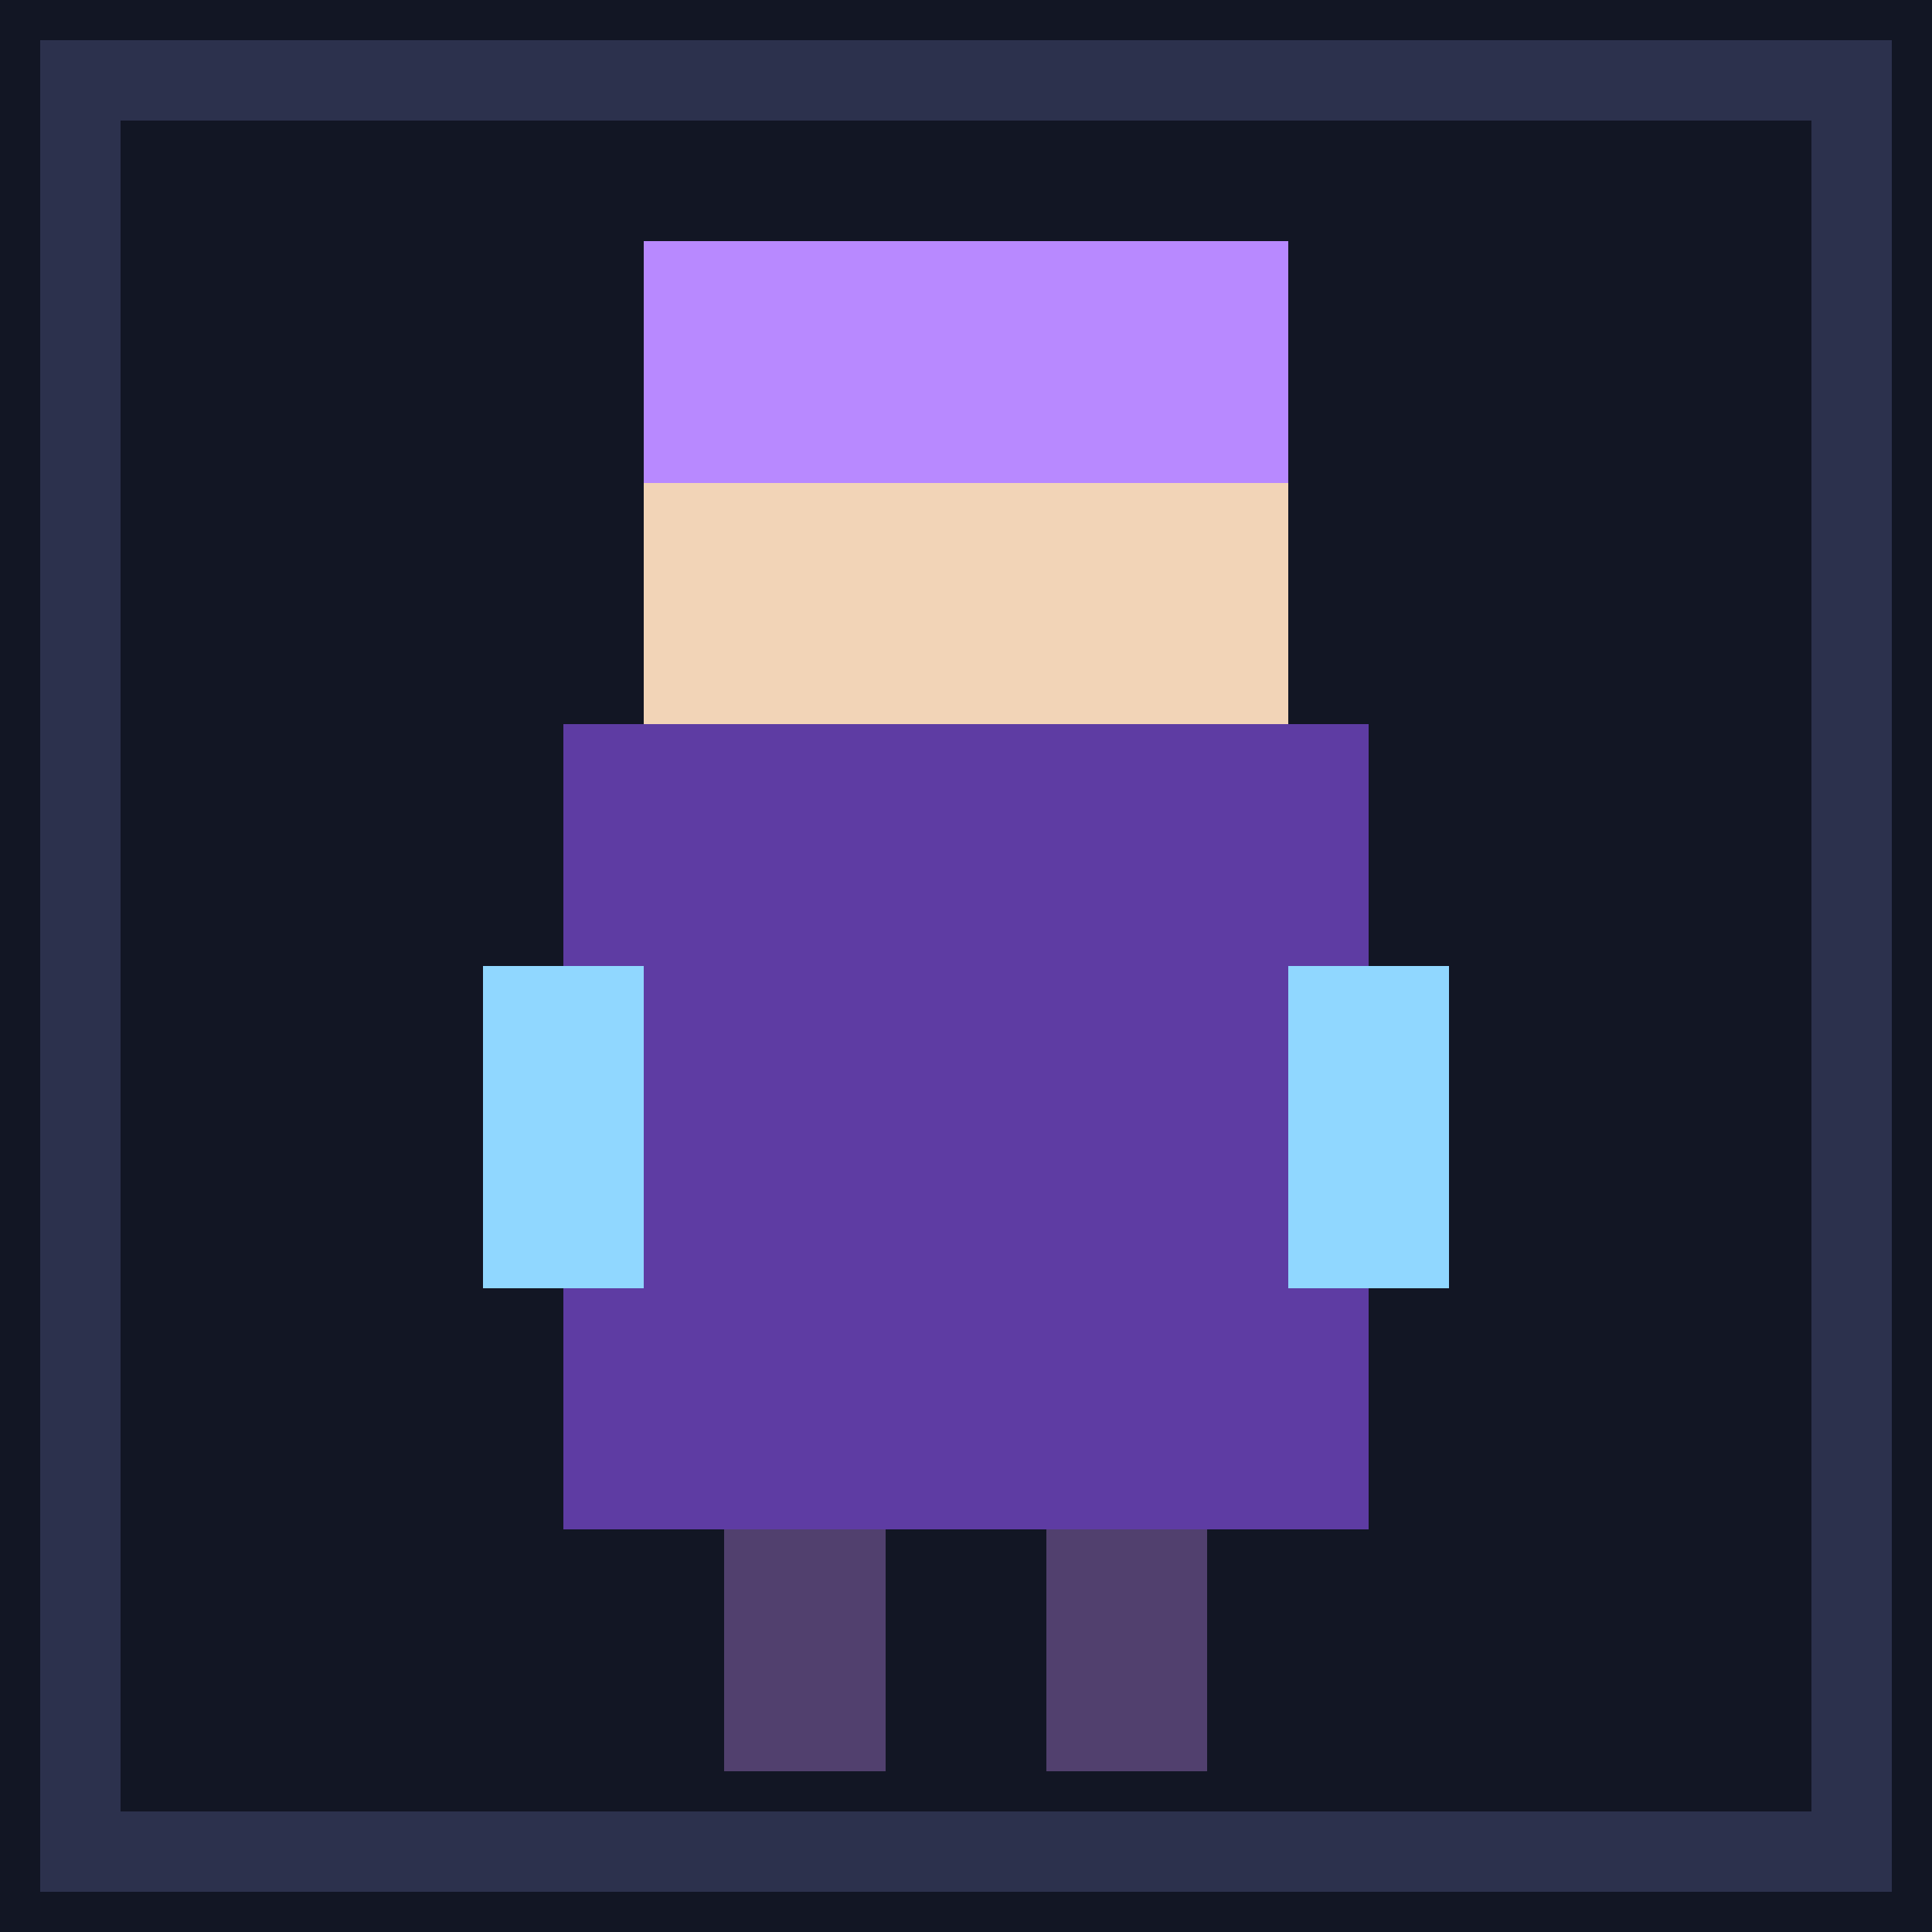
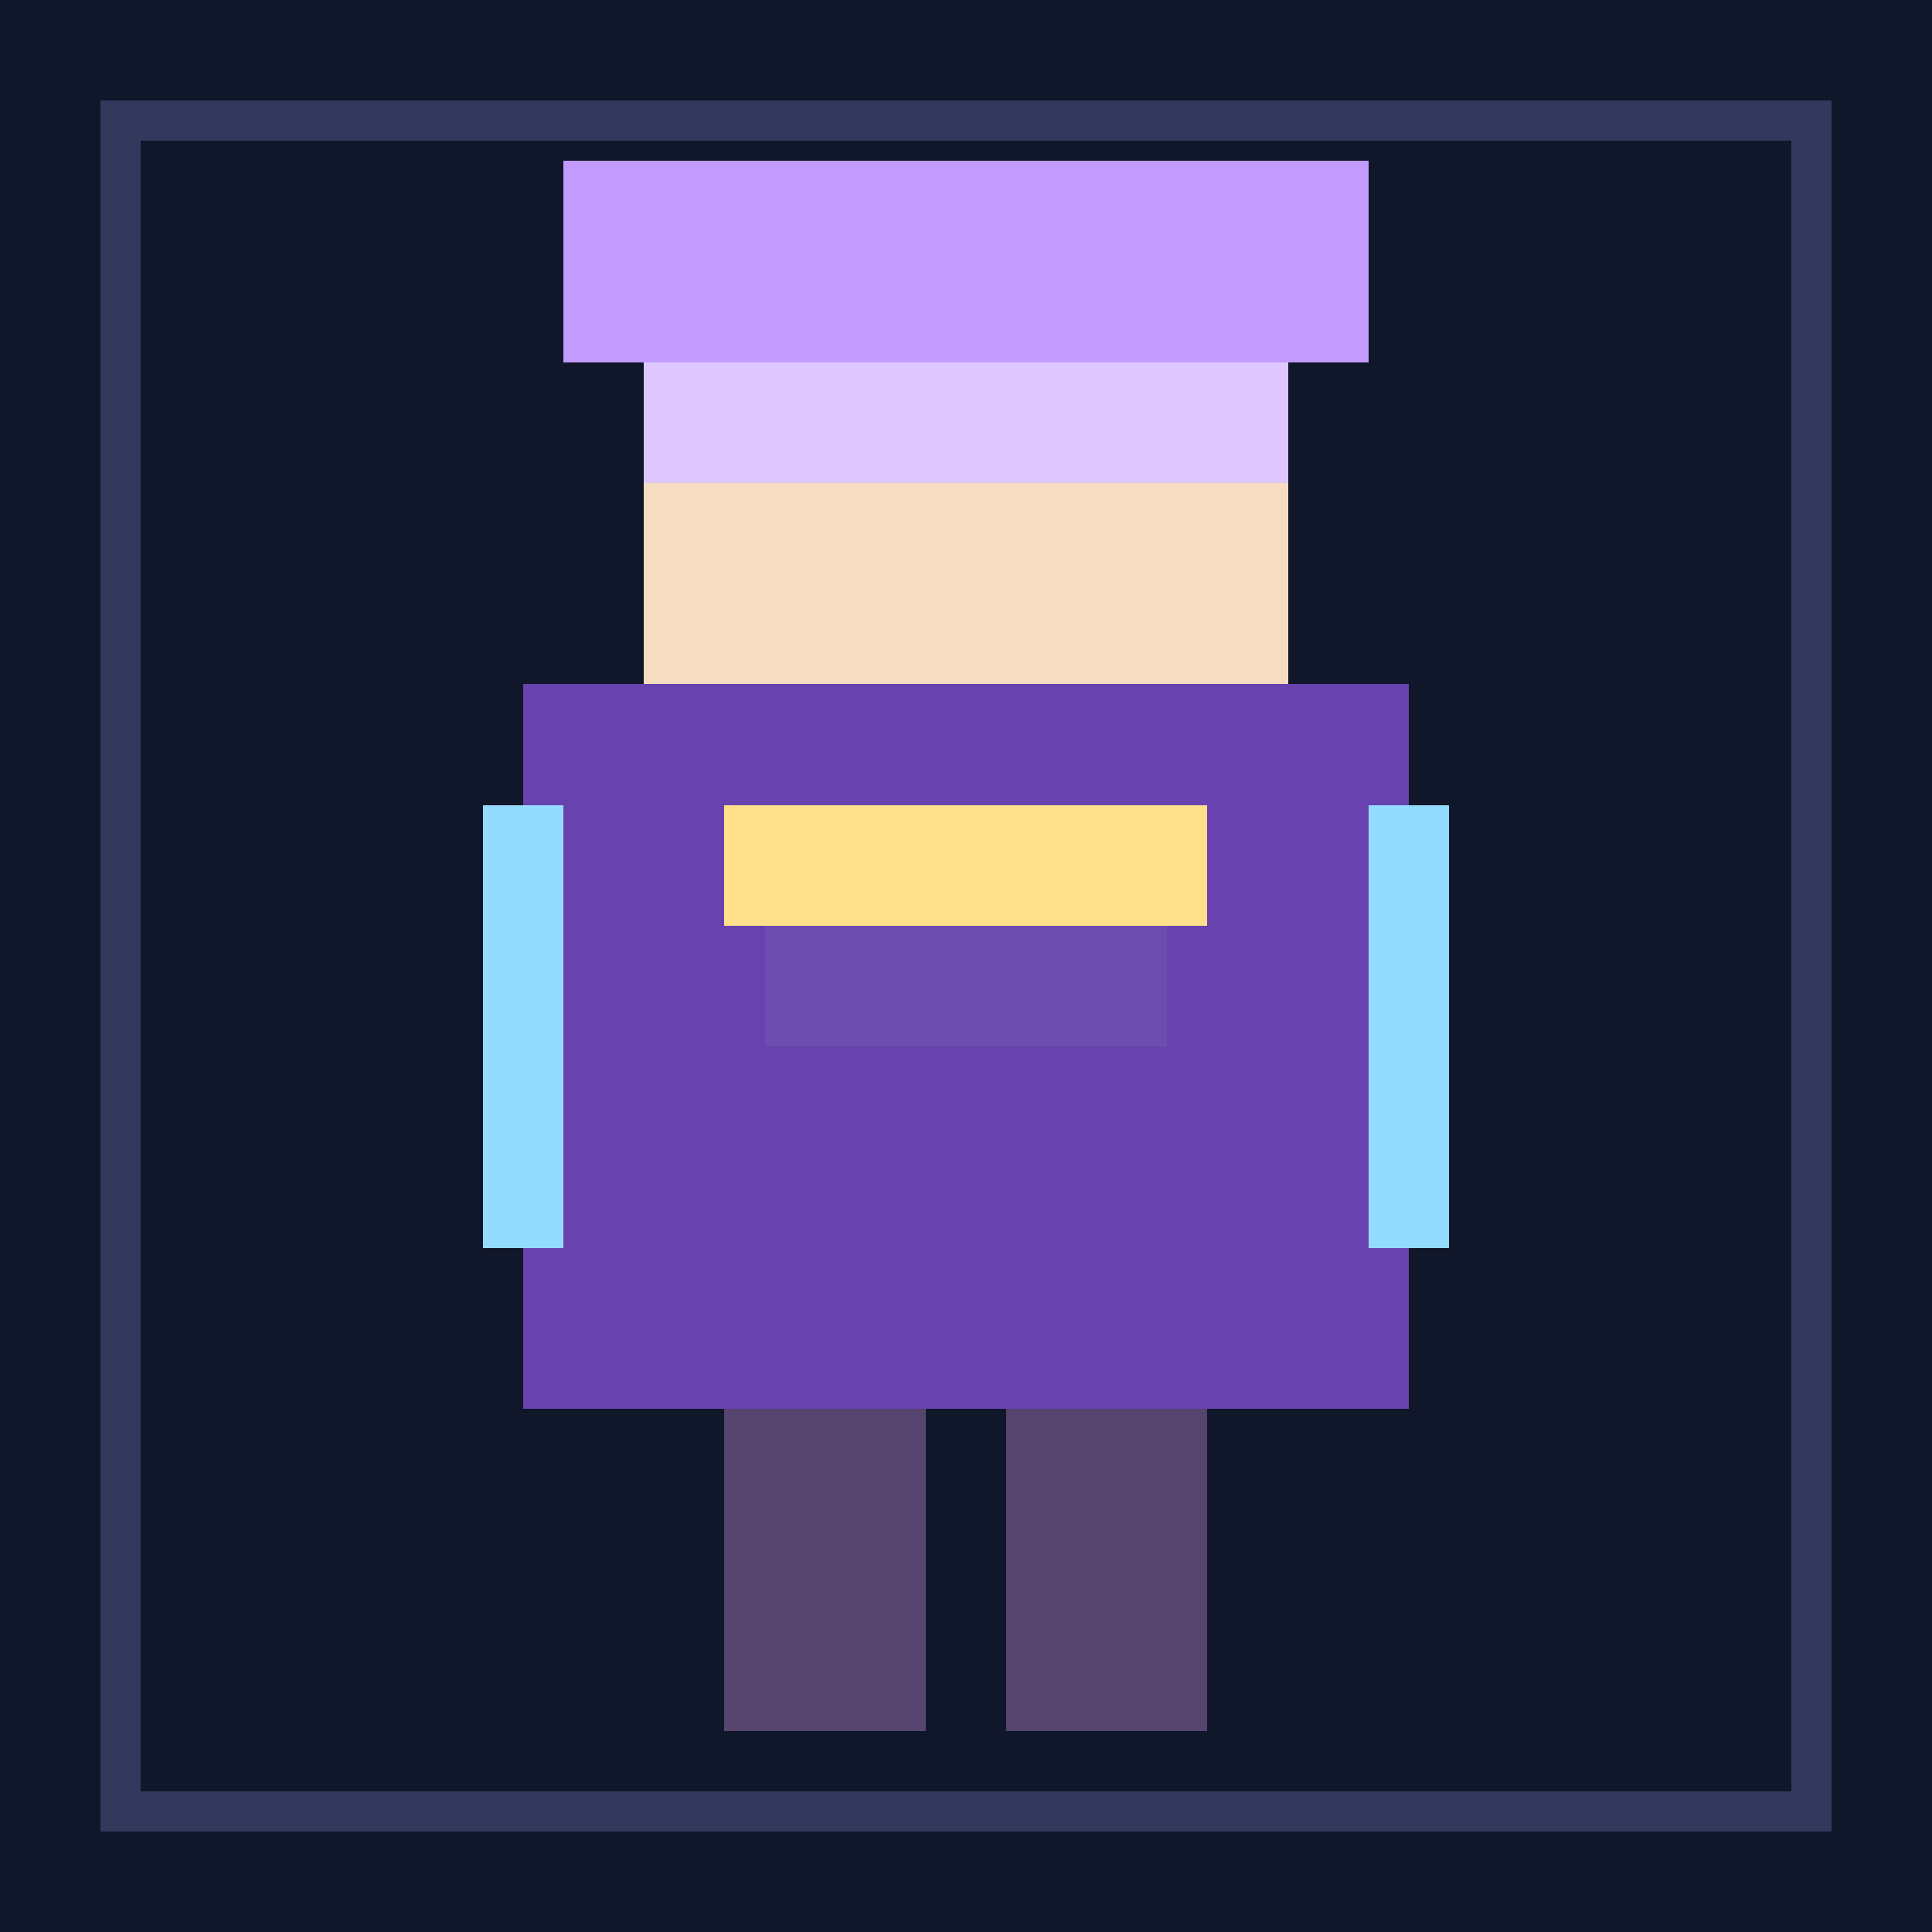
- <svg xmlns="http://www.w3.org/2000/svg" width="24" height="24" viewBox="0 0 24 24" shape-rendering="crispEdges">
-   <rect width="24" height="24" fill="#121624" />
-   <rect x="8" y="3" width="8" height="3" fill="#b889ff" />
-   <rect x="8" y="6" width="8" height="3" fill="#f2d4b7" />
-   <rect x="7" y="9" width="10" height="10" fill="#5e3ca3" />
-   <rect x="6" y="12" width="2" height="4" fill="#90d7ff" />
-   <rect x="16" y="12" width="2" height="4" fill="#90d7ff" />
-   <rect x="9" y="19" width="2" height="3" fill="#51406e" />
-   <rect x="13" y="19" width="2" height="3" fill="#51406e" />
-   <rect x="1" y="1" width="22" height="22" fill="none" stroke="#2c314d" />
+ <svg xmlns="http://www.w3.org/2000/svg" width="48" height="48" viewBox="0 0 48 48" shape-rendering="crispEdges">
+   <rect width="48" height="48" fill="#10172a" />
+   <rect x="14" y="4" width="20" height="5" fill="#c39bff" />
+   <rect x="16" y="9" width="16" height="3" fill="#dfc8ff" />
+   <rect x="16" y="12" width="16" height="5" fill="#f6dcc1" />
+   <rect x="13" y="17" width="22" height="18" fill="#6842ae" />
+   <rect x="12" y="20" width="2" height="11" fill="#94dcff" />
+   <rect x="34" y="20" width="2" height="11" fill="#94dcff" />
+   <rect x="18" y="20" width="12" height="3" fill="#ffe08a" />
+   <rect x="19" y="23" width="10" height="3" fill="#6d4eb0" />
+   <rect x="18" y="35" width="5" height="8" fill="#56456f" />
+   <rect x="25" y="35" width="5" height="8" fill="#56456f" />
+   <rect x="3" y="3" width="42" height="42" fill="none" stroke="#33395c" />
</svg>
